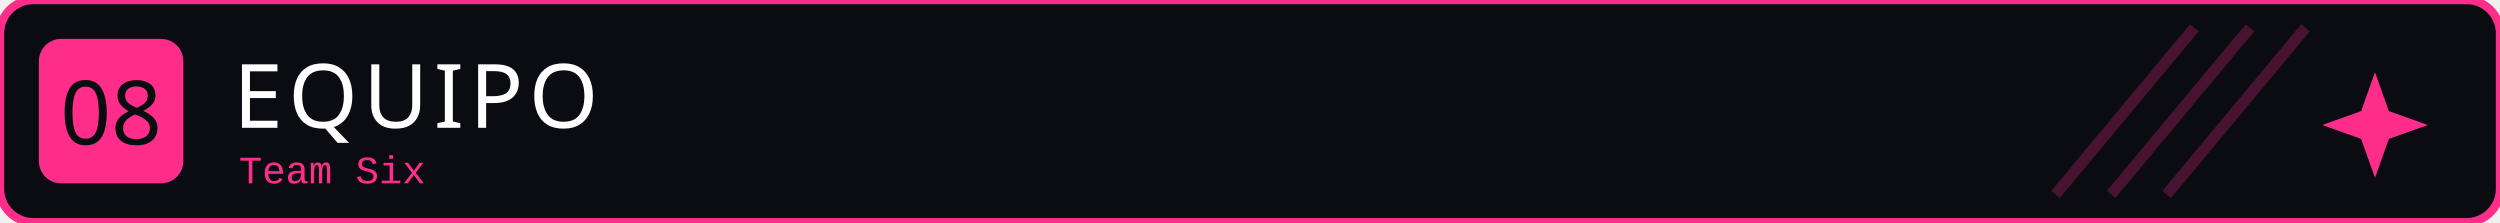
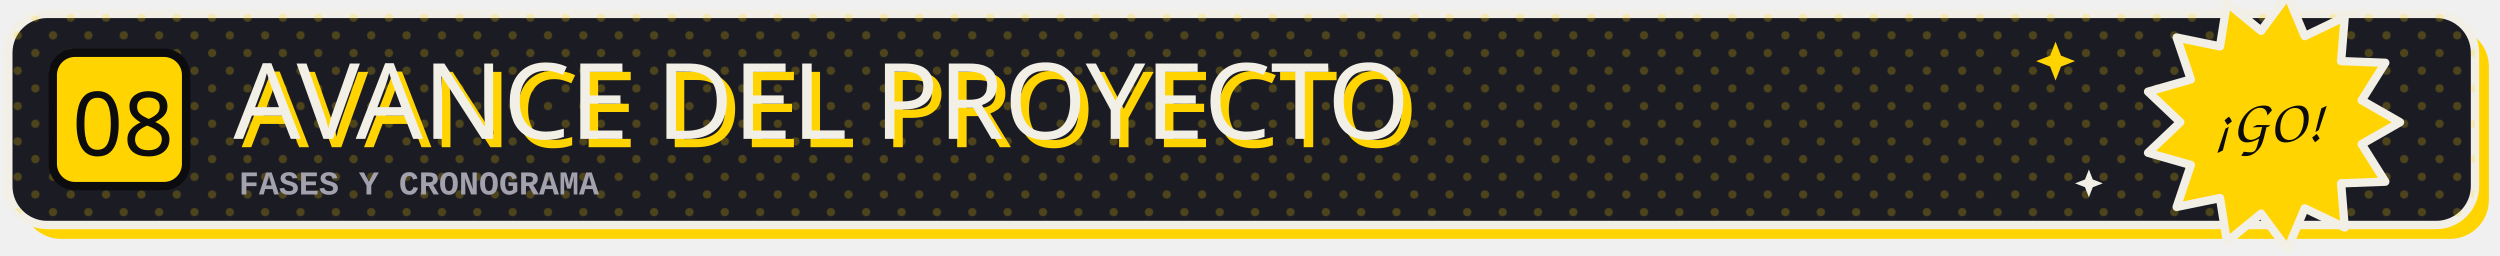
- <svg xmlns="http://www.w3.org/2000/svg" viewBox="0 0 900 80" width="900" height="80">
-   <style>.s{animation:s 3s ease-in-out infinite}@keyframes s{0%,100%{opacity:.35}50%{opacity:1}}</style>
-   <rect width="900" height="80" rx="12" fill="#0B0B12" />
-   <rect x="0" y="0" width="900" height="80" rx="12" fill="none" stroke="#FF2D8A" stroke-width="3" />
-   <rect x="14" y="14" width="52" height="52" rx="8" fill="#FF2D8A" />
-   <text x="40" y="52" text-anchor="middle" font-family="Impact,'Arial Black','Anton',sans-serif" font-size="32" fill="#0B0B12">08</text>
-   <text x="84" y="46" font-family="Impact,'Arial Black','Anton',sans-serif" font-size="32" fill="#fff" letter-spacing="2">EQUIPO</text>
-   <text x="86" y="66" font-family="'Courier New',Consolas,monospace" font-size="14" fill="#FF2D8A">Team Six</text>
-   <g class="s" fill="#FF2D8A">
-     <path d="M850 40 l5 -14 5 14 14 5 -14 5 -5 14 -5 -14 -14 -5z" />
+ <svg xmlns="http://www.w3.org/2000/svg" viewBox="0 0 900 92" width="900" height="92" role="img">
+   <defs>
+     <pattern id="ht" width="9" height="9" patternUnits="userSpaceOnUse" patternTransform="rotate(45)">
+       <circle cx="4.5" cy="4.5" r="1.5" fill="#ffd400" opacity="0.22" />
+     </pattern>
+   </defs>
+   <style>@keyframes tw{0%,100%{opacity:.25}50%{opacity:1}}.tw{animation:tw 2.4s ease-in-out infinite}@keyframes fl{0%,100%{transform:translateY(0)}50%{transform:translateY(-10px)}}.fl{animation:fl 4s ease-in-out infinite}@keyframes wob{0%,100%{transform:rotate(-4deg)}50%{transform:rotate(4deg)}}@media (prefers-reduced-motion:reduce){*{animation:none!important}}@keyframes wb{0%,100%{transform:rotate(-12deg) scale(1)}50%{transform:rotate(-6deg) scale(1.07)}}.wb{animation:wb 2.6s ease-in-out infinite;transform-box:fill-box;transform-origin:center}</style>
+   <rect x="8" y="10" width="888" height="76" rx="14" fill="#ffd400" />
+   <rect x="3" y="5" width="888" height="76" rx="14" fill="#1b1b24" stroke="#f2efe6" stroke-width="3" />
+   <rect x="3" y="5" width="888" height="76" rx="14" fill="url(#ht)" />
+   <rect x="19" y="19" width="48" height="48" rx="8" fill="#ffd400" stroke="#0c0c0e" stroke-width="3" />
+   <text x="26.0" y="56.0" font-family="Anton,Impact,'Arial Narrow Bold','Arial Black',sans-serif" font-size="32" fill="#0c0c0e" textLength="34" lengthAdjust="spacingAndGlyphs">08</text>
+   <text x="87.0" y="53.0" font-family="Anton,Impact,'Arial Narrow Bold','Arial Black',sans-serif" font-size="38" fill="#ffd400" textLength="332" lengthAdjust="spacingAndGlyphs">AVANCE DEL PROYECTO</text>
+   <text x="84.0" y="50.0" font-family="Anton,Impact,'Arial Narrow Bold','Arial Black',sans-serif" font-size="38" fill="#f2efe6" textLength="332" lengthAdjust="spacingAndGlyphs">AVANCE DEL PROYECTO</text>
+   <text x="86.0" y="70.0" font-family="'JetBrains Mono','Courier New',Consolas,monospace" font-size="12" font-weight="700" fill="#a4a1af" textLength="134" lengthAdjust="spacingAndGlyphs">FASES Y CRONOGRAMA</text>
+   <g transform="translate(818 44)">
+     <g class="wb">
+       <polygon points="46.0,0.0 32.2,7.9 40.7,21.4 24.8,22.0 26.1,37.9 11.7,31.0 5.5,45.7 -4.0,32.9 -16.3,43.0 -18.8,27.3 -34.4,30.5 -29.3,15.4 -44.7,11.0 -33.1,-0.0 -44.7,-11.0 -29.3,-15.4 -34.4,-30.5 -18.8,-27.3 -16.3,-43.0 -4.0,-32.9 5.5,-45.7 11.7,-31.0 26.1,-37.9 24.8,-22.0 40.7,-21.4 32.2,-7.9" fill="#ffd400" stroke="#f2efe6" stroke-width="3" stroke-linejoin="round" />
+       <text x="-21.0" y="7.0" font-family="Bangers,'Comic Sans MS','Chalkboard SE',Impact,cursive" font-size="22" fill="#0c0c0e" textLength="42" lengthAdjust="spacingAndGlyphs">¡GO!</text>
+     </g>
  </g>
-   <path d="M740 70 L790 10 M760 70 L810 10 M780 70 L830 10" stroke="#FF2D8A" stroke-width="4" opacity=".25" />
+   <path class="tw" style="animation-delay:0.5s" d="M740 15 L741.96 20.04 L747 22 L741.96 23.96 L740 29 L738.04 23.96 L733 22 L738.04 20.04Z" fill="#ffd400" />
+   <path class="tw" style="animation-delay:1.1s" d="M752 61 L753.4 64.6 L757 66 L753.4 67.4 L752 71 L750.6 67.4 L747 66 L750.6 64.6Z" fill="#f2efe6" />
</svg>
